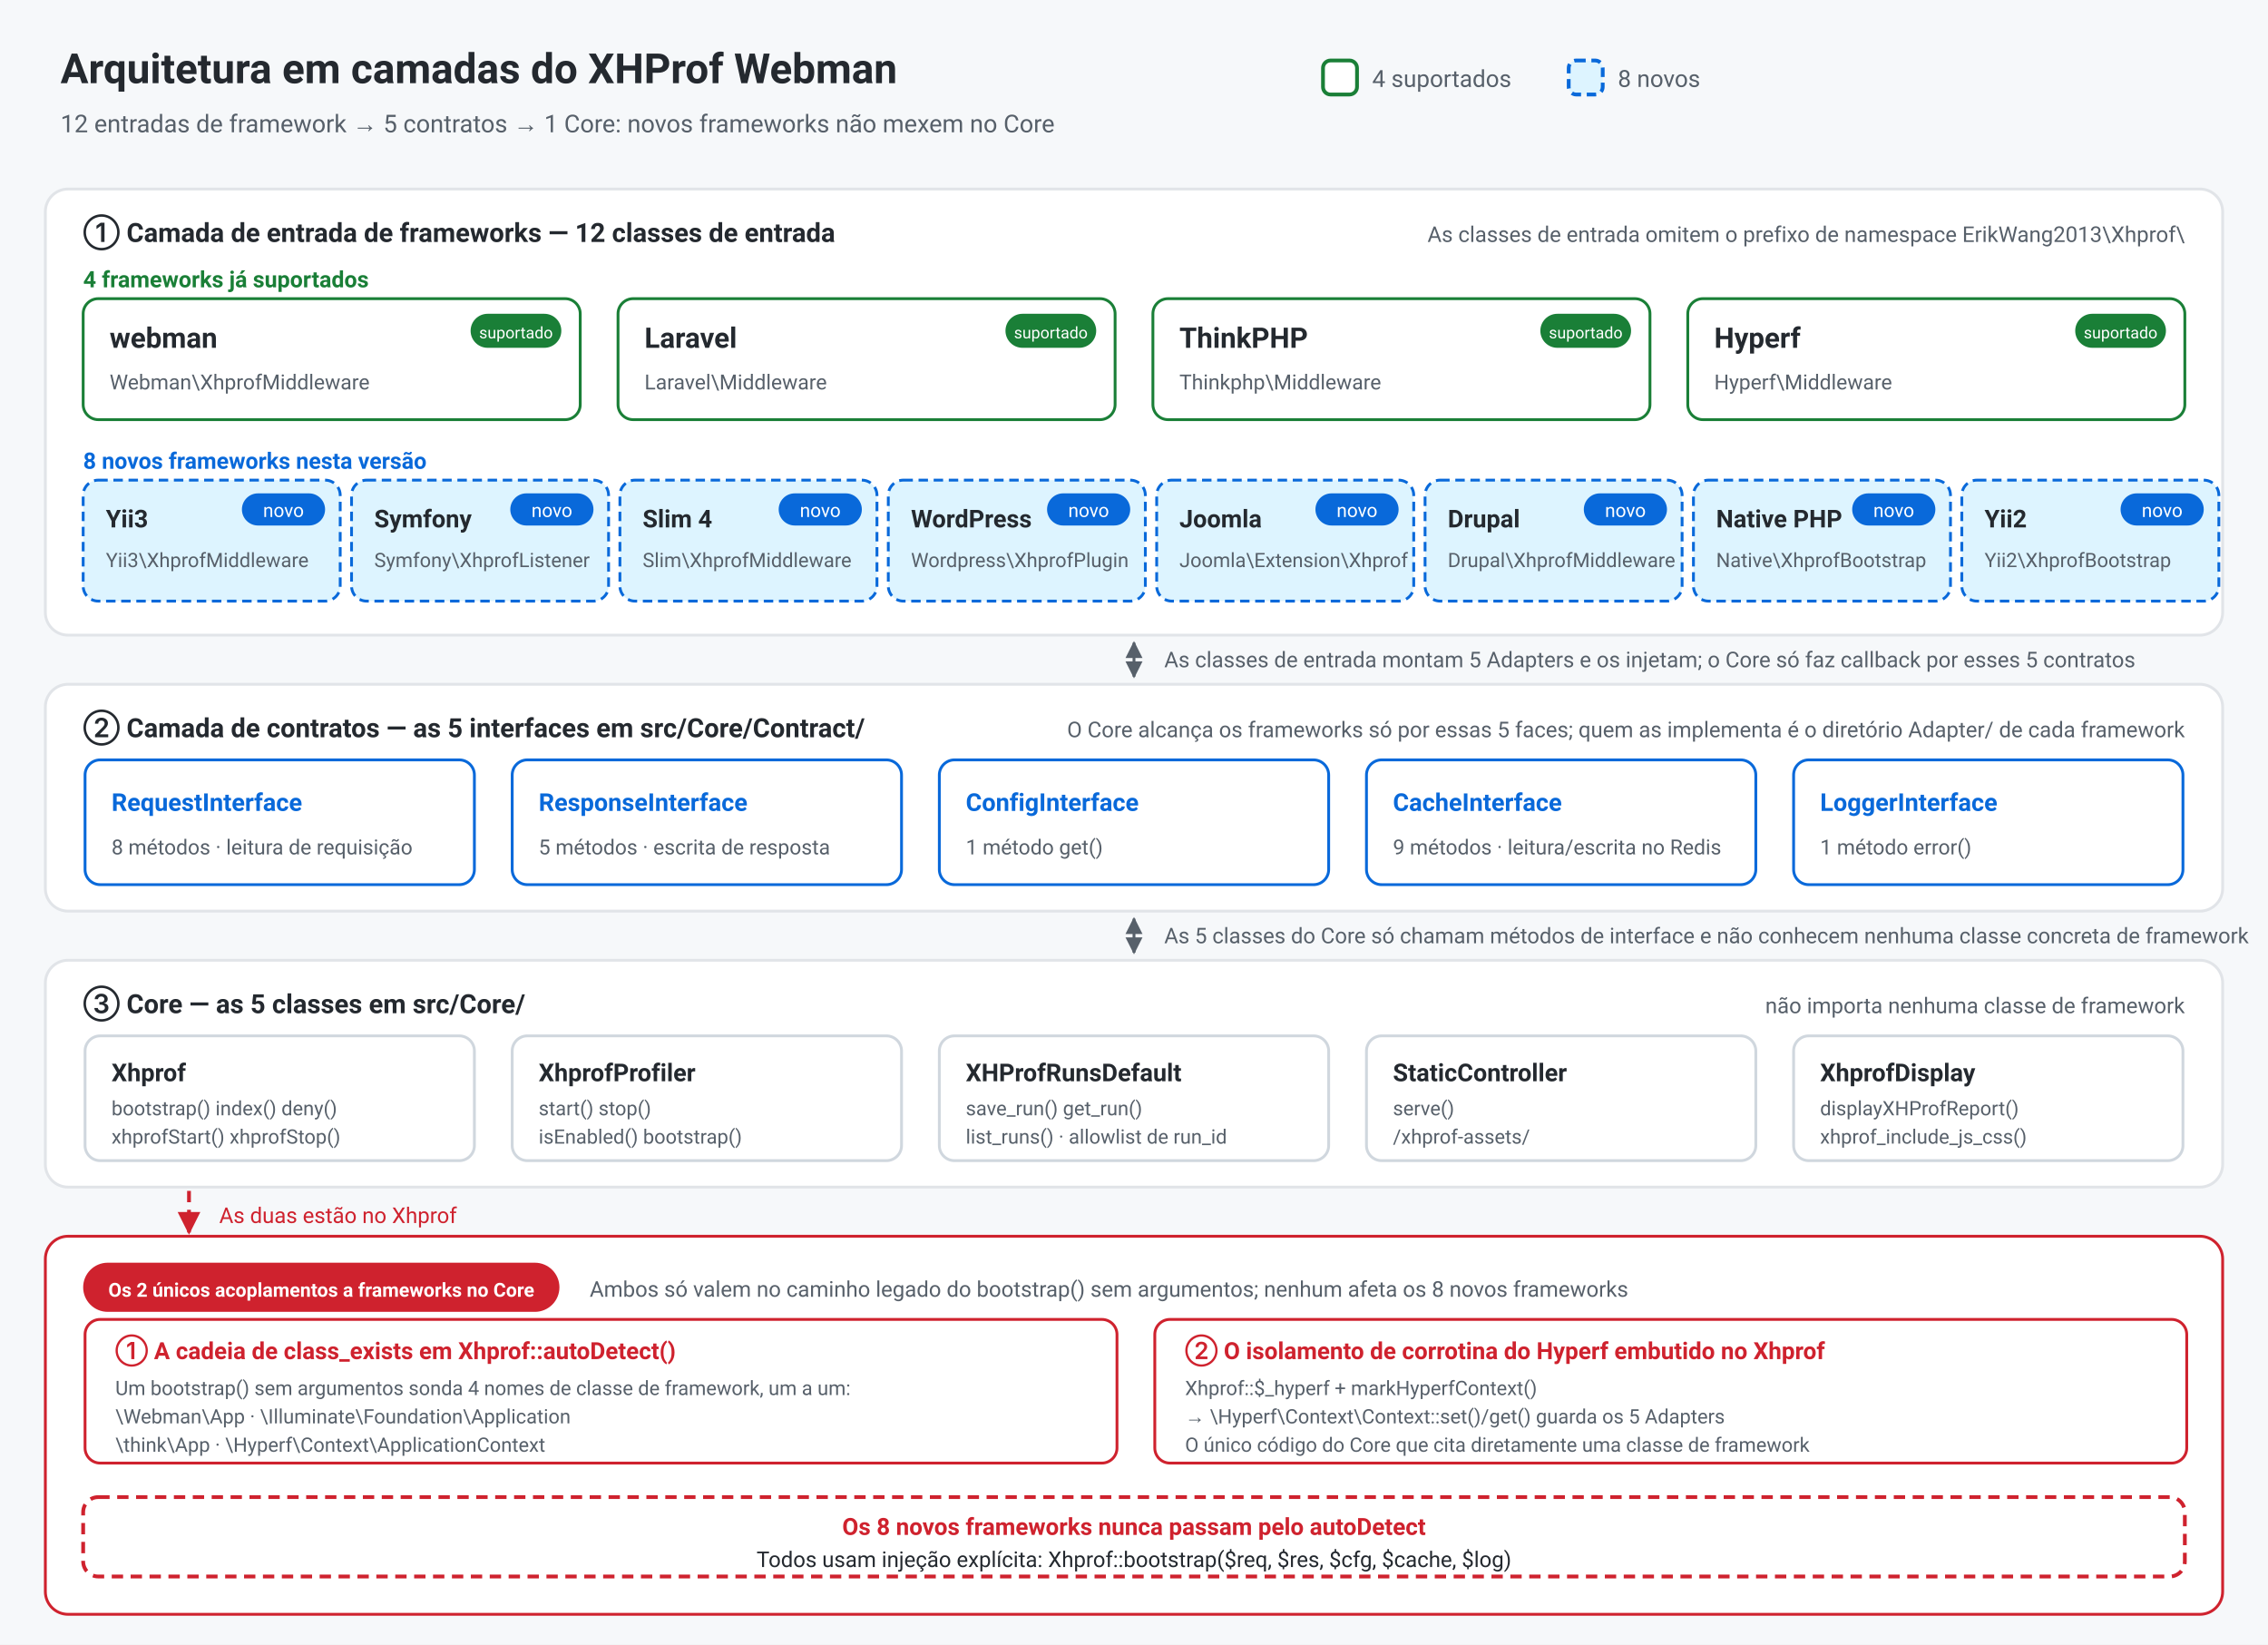
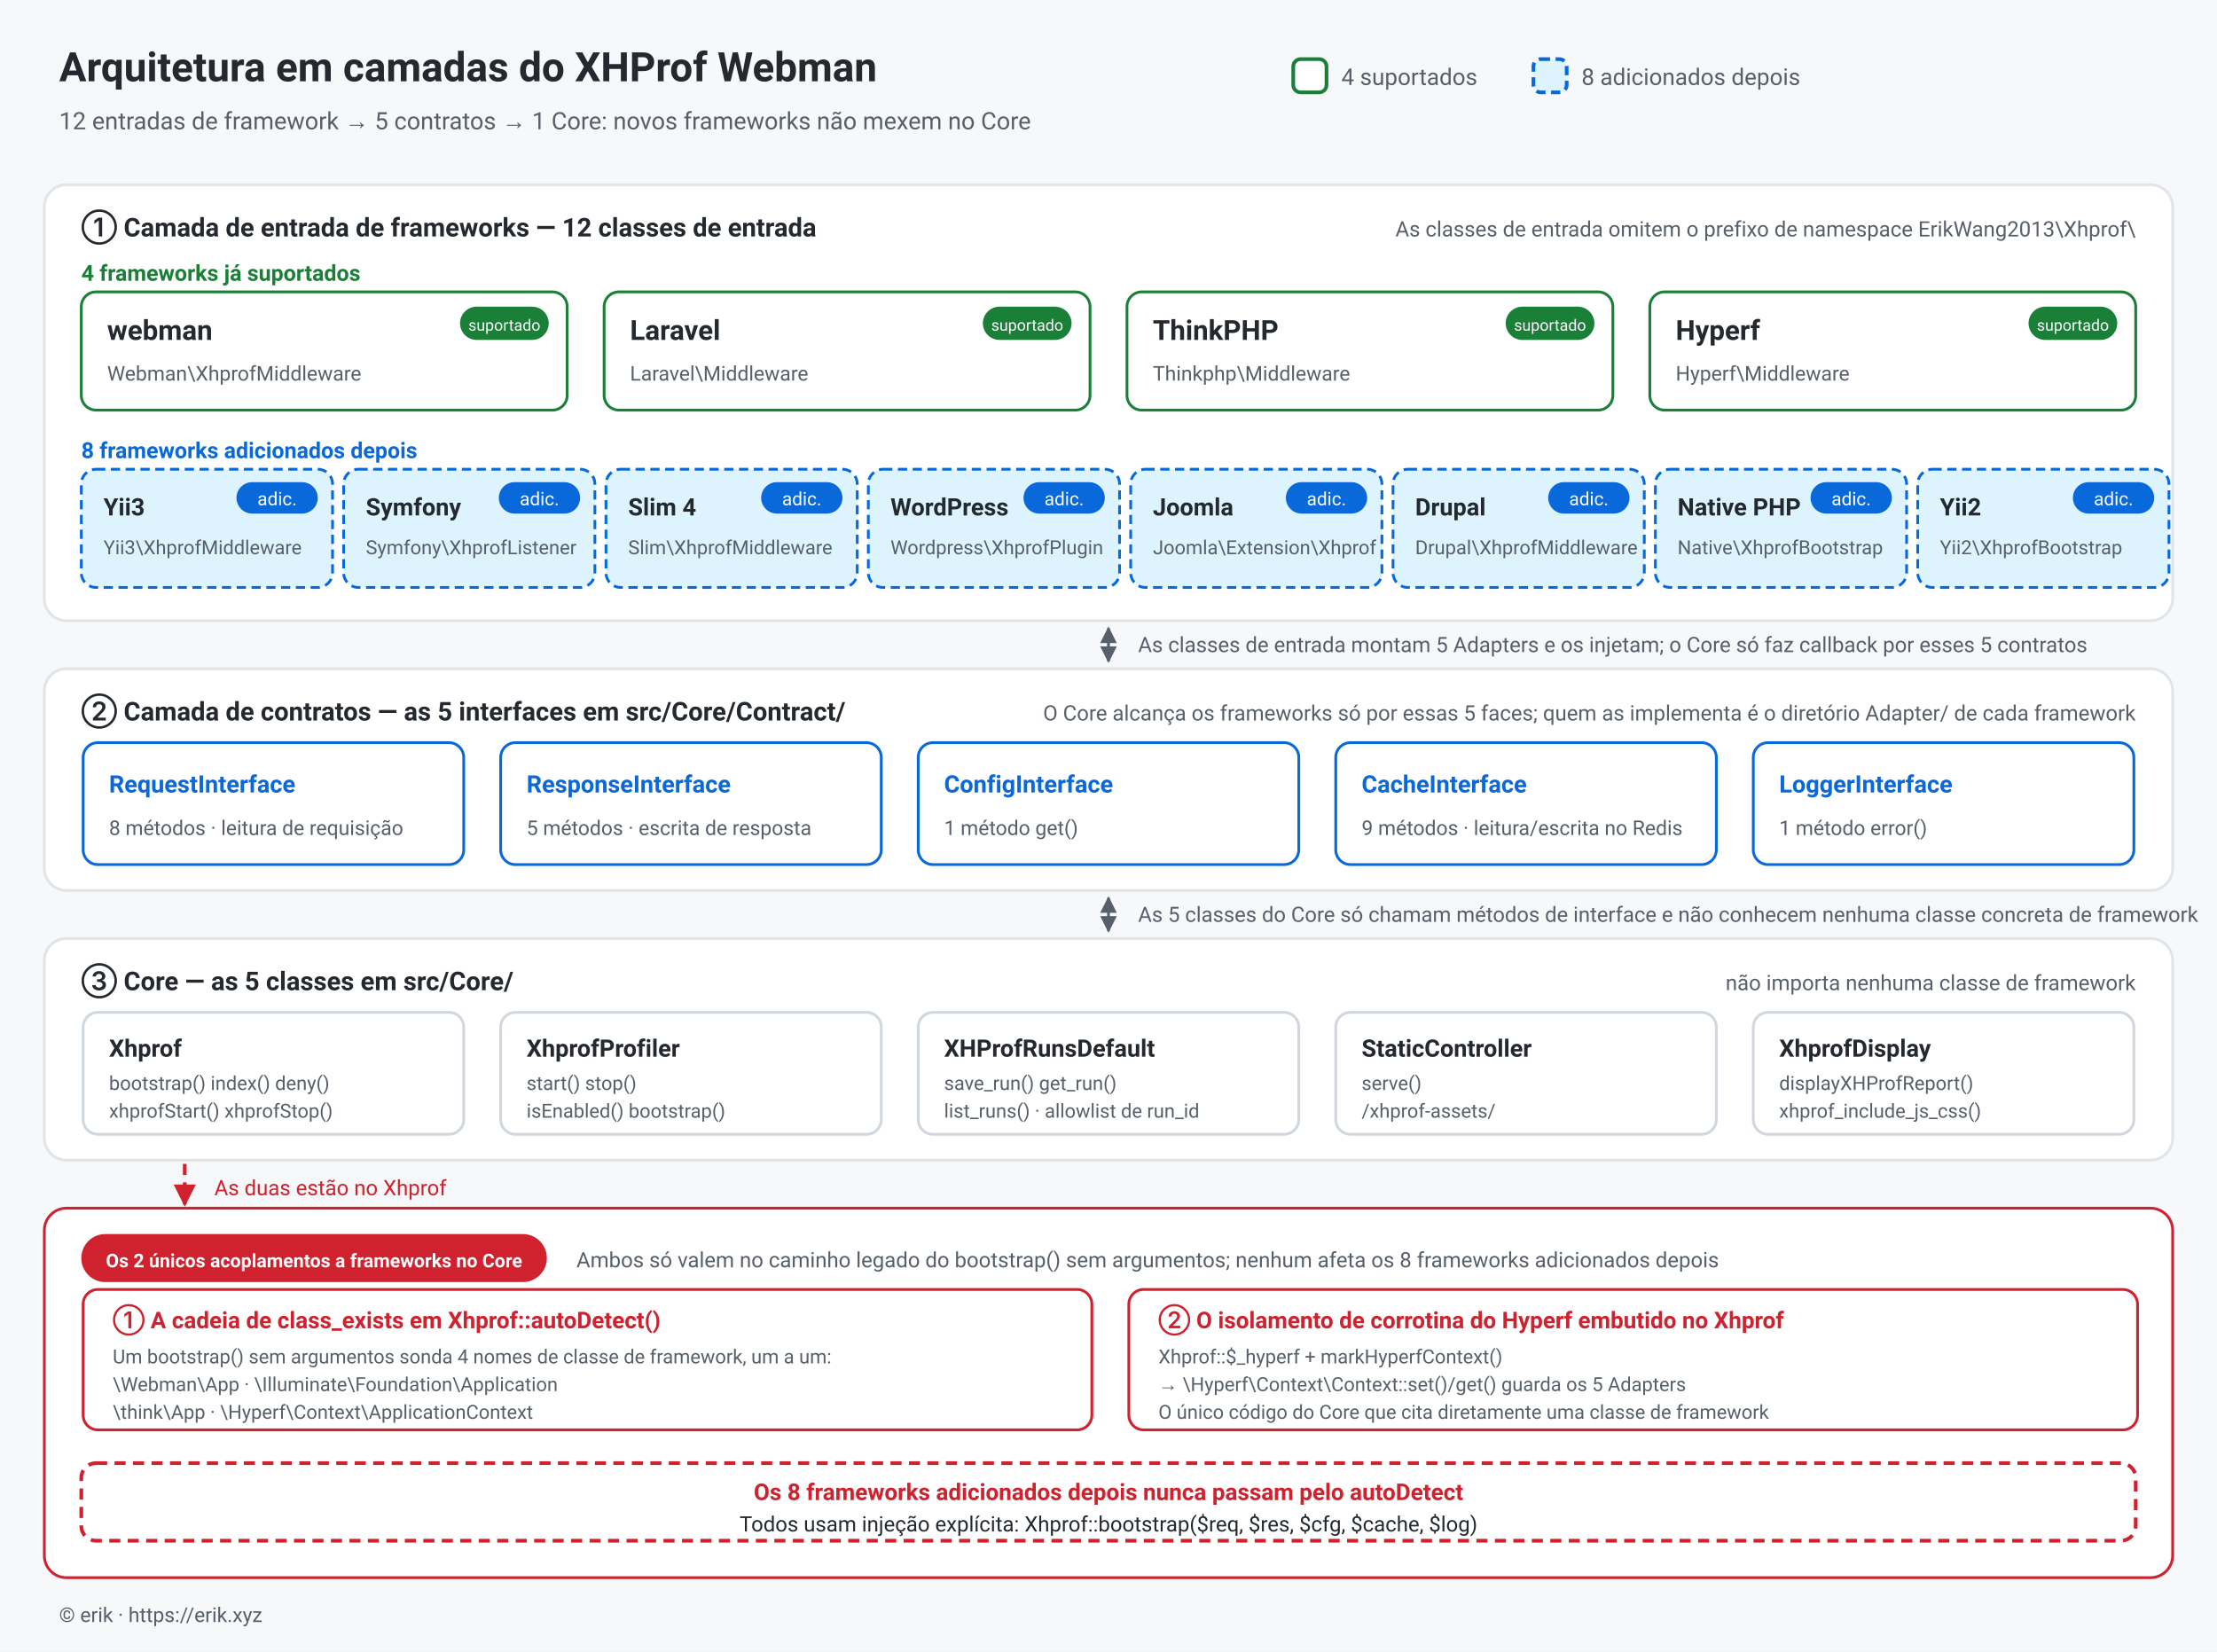
- <svg xmlns="http://www.w3.org/2000/svg" viewBox="0 0 1200 870" width="1200" height="870" role="img" font-family="-apple-system, BlinkMacSystemFont, &quot;Segoe UI&quot;, Roboto, &quot;Helvetica Neue&quot;, Arial, &quot;Noto Sans SC&quot;, &quot;PingFang SC&quot;, &quot;Microsoft YaHei&quot;, sans-serif">
+ <svg xmlns="http://www.w3.org/2000/svg" viewBox="0 0 1200 894" width="1200" height="894" role="img" font-family="-apple-system, BlinkMacSystemFont, &quot;Segoe UI&quot;, Roboto, &quot;Helvetica Neue&quot;, Arial, &quot;Noto Sans SC&quot;, &quot;PingFang SC&quot;, &quot;Microsoft YaHei&quot;, sans-serif">
  <defs>
    <marker id="arrow" viewBox="0 0 10 10" refX="9" refY="5" markerWidth="6" markerHeight="6" orient="auto-start-reverse">
      <path d="M0,0 L10,5 L0,10 z" fill="#57606a" />
    </marker>
    <marker id="arrow-red" viewBox="0 0 10 10" refX="9" refY="5" markerWidth="6" markerHeight="6" orient="auto-start-reverse">
      <path d="M0,0 L10,5 L0,10 z" fill="#cf222e" />
    </marker>
  </defs>
-   <rect x="0" y="0" width="1200" height="870" fill="#f6f8fa" />
+   <rect x="0" y="0" width="1200" height="894" fill="#f6f8fa" />
  <text x="32" y="44" font-size="22" font-weight="700" fill="#24292f">Arquitetura em camadas do XHProf Webman</text>
  <text x="32" y="70" font-size="13" fill="#57606a">12 entradas de framework → 5 contratos → 1 Core: novos frameworks não mexem no Core</text>
  <rect x="700" y="32" width="18" height="18" rx="4" fill="#ffffff" stroke="#1a7f37" stroke-width="2" />
  <text x="726" y="46" font-size="12.5" fill="#57606a">4 suportados</text>
  <rect x="830" y="32" width="18" height="18" rx="4" fill="#ddf4ff" stroke="#0969da" stroke-width="2" stroke-dasharray="5 3" />
-   <text x="856" y="46" font-size="12.5" fill="#57606a">8 novos</text>
+   <text x="856" y="46" font-size="12.5" fill="#57606a">8 adicionados depois</text>
  <rect x="24" y="100" width="1152" height="236" rx="12" fill="#ffffff" stroke="#e1e4e8" stroke-width="1.5" />
  <text x="44" y="128" font-size="14" font-weight="600" fill="#24292f">① Camada de entrada de frameworks — 12 classes de entrada</text>
  <text x="1156" y="128" font-size="11.5" fill="#57606a" text-anchor="end">As classes de entrada omitem o prefixo de namespace ErikWang2013\Xhprof\</text>
  <text x="44" y="152" font-size="12" font-weight="600" fill="#1a7f37">4 frameworks já suportados</text>
  <rect x="44" y="158" width="263" height="64" rx="8" fill="#ffffff" stroke="#1a7f37" stroke-width="1.5" />
  <text x="58" y="184" font-size="15" font-weight="600" fill="#24292f">webman</text>
  <text x="58" y="206" font-size="11" fill="#57606a">Webman\XhprofMiddleware</text>
  <rect x="249" y="166" width="48" height="18" rx="9" fill="#1a7f37" />
  <text x="273" y="179" font-size="8.54" fill="#ffffff" text-anchor="middle">suportado</text>
  <rect x="327" y="158" width="263" height="64" rx="8" fill="#ffffff" stroke="#1a7f37" stroke-width="1.5" />
  <text x="341" y="184" font-size="15" font-weight="600" fill="#24292f">Laravel</text>
  <text x="341" y="206" font-size="11" fill="#57606a">Laravel\Middleware</text>
  <rect x="532" y="166" width="48" height="18" rx="9" fill="#1a7f37" />
  <text x="556" y="179" font-size="8.54" fill="#ffffff" text-anchor="middle">suportado</text>
  <rect x="610" y="158" width="263" height="64" rx="8" fill="#ffffff" stroke="#1a7f37" stroke-width="1.5" />
  <text x="624" y="184" font-size="15" font-weight="600" fill="#24292f">ThinkPHP</text>
  <text x="624" y="206" font-size="11" fill="#57606a">Thinkphp\Middleware</text>
  <rect x="815" y="166" width="48" height="18" rx="9" fill="#1a7f37" />
  <text x="839" y="179" font-size="8.54" fill="#ffffff" text-anchor="middle">suportado</text>
  <rect x="893" y="158" width="263" height="64" rx="8" fill="#ffffff" stroke="#1a7f37" stroke-width="1.5" />
  <text x="907" y="184" font-size="15" font-weight="600" fill="#24292f">Hyperf</text>
  <text x="907" y="206" font-size="11" fill="#57606a">Hyperf\Middleware</text>
  <rect x="1098" y="166" width="48" height="18" rx="9" fill="#1a7f37" />
  <text x="1122" y="179" font-size="8.54" fill="#ffffff" text-anchor="middle">suportado</text>
-   <text x="44" y="248" font-size="12" font-weight="600" fill="#0969da">8 novos frameworks nesta versão</text>
+   <text x="44" y="248" font-size="12" font-weight="600" fill="#0969da">8 frameworks adicionados depois</text>
  <rect x="44" y="254" width="136" height="64" rx="8" fill="#ddf4ff" stroke="#0969da" stroke-width="1.5" stroke-dasharray="5 3" />
  <text x="56" y="279" font-size="13" font-weight="600" fill="#24292f">Yii3</text>
  <text x="56" y="300" font-size="10.5" fill="#57606a">Yii3\XhprofMiddleware</text>
  <rect x="128" y="261" width="44" height="17" rx="8.5" fill="#0969da" />
-   <text x="150" y="273.5" font-size="10" fill="#ffffff" text-anchor="middle">novo</text>
+   <text x="150" y="273.5" font-size="10" fill="#ffffff" text-anchor="middle">adic.</text>
  <rect x="186" y="254" width="136" height="64" rx="8" fill="#ddf4ff" stroke="#0969da" stroke-width="1.5" stroke-dasharray="5 3" />
  <text x="198" y="279" font-size="13" font-weight="600" fill="#24292f">Symfony</text>
  <text x="198" y="300" font-size="10.5" fill="#57606a">Symfony\XhprofListener</text>
  <rect x="270" y="261" width="44" height="17" rx="8.5" fill="#0969da" />
-   <text x="292" y="273.5" font-size="10" fill="#ffffff" text-anchor="middle">novo</text>
+   <text x="292" y="273.5" font-size="10" fill="#ffffff" text-anchor="middle">adic.</text>
  <rect x="328" y="254" width="136" height="64" rx="8" fill="#ddf4ff" stroke="#0969da" stroke-width="1.5" stroke-dasharray="5 3" />
  <text x="340" y="279" font-size="13" font-weight="600" fill="#24292f">Slim 4</text>
  <text x="340" y="300" font-size="10.5" fill="#57606a">Slim\XhprofMiddleware</text>
  <rect x="412" y="261" width="44" height="17" rx="8.5" fill="#0969da" />
-   <text x="434" y="273.5" font-size="10" fill="#ffffff" text-anchor="middle">novo</text>
+   <text x="434" y="273.5" font-size="10" fill="#ffffff" text-anchor="middle">adic.</text>
  <rect x="470" y="254" width="136" height="64" rx="8" fill="#ddf4ff" stroke="#0969da" stroke-width="1.5" stroke-dasharray="5 3" />
  <text x="482" y="279" font-size="13" font-weight="600" fill="#24292f">WordPress</text>
  <text x="482" y="300" font-size="10.5" fill="#57606a">Wordpress\XhprofPlugin</text>
  <rect x="554" y="261" width="44" height="17" rx="8.5" fill="#0969da" />
-   <text x="576" y="273.5" font-size="10" fill="#ffffff" text-anchor="middle">novo</text>
+   <text x="576" y="273.5" font-size="10" fill="#ffffff" text-anchor="middle">adic.</text>
  <rect x="612" y="254" width="136" height="64" rx="8" fill="#ddf4ff" stroke="#0969da" stroke-width="1.5" stroke-dasharray="5 3" />
  <text x="624" y="279" font-size="13" font-weight="600" fill="#24292f">Joomla</text>
  <text x="624" y="300" font-size="10.5" fill="#57606a">Joomla\Extension\Xhprof</text>
  <rect x="696" y="261" width="44" height="17" rx="8.5" fill="#0969da" />
-   <text x="718" y="273.5" font-size="10" fill="#ffffff" text-anchor="middle">novo</text>
+   <text x="718" y="273.5" font-size="10" fill="#ffffff" text-anchor="middle">adic.</text>
  <rect x="754" y="254" width="136" height="64" rx="8" fill="#ddf4ff" stroke="#0969da" stroke-width="1.5" stroke-dasharray="5 3" />
  <text x="766" y="279" font-size="13" font-weight="600" fill="#24292f">Drupal</text>
  <text x="766" y="300" font-size="10.5" fill="#57606a">Drupal\XhprofMiddleware</text>
  <rect x="838" y="261" width="44" height="17" rx="8.5" fill="#0969da" />
-   <text x="860" y="273.5" font-size="10" fill="#ffffff" text-anchor="middle">novo</text>
+   <text x="860" y="273.5" font-size="10" fill="#ffffff" text-anchor="middle">adic.</text>
  <line x1="600" y1="340" x2="600" y2="358" stroke="#57606a" stroke-width="1.5" marker-start="url(#arrow)" marker-end="url(#arrow)" />
  <text x="616" y="353" font-size="11.5" fill="#57606a">As classes de entrada montam 5 Adapters e os injetam; o Core só faz callback por esses 5 contratos</text>
  <rect x="24" y="362" width="1152" height="120" rx="12" fill="#ffffff" stroke="#e1e4e8" stroke-width="1.5" />
  <text x="44" y="390" font-size="14" font-weight="600" fill="#24292f">② Camada de contratos — as 5 interfaces em src/Core/Contract/</text>
  <text x="1156" y="390" font-size="11.5" fill="#57606a" text-anchor="end">O Core alcança os frameworks só por essas 5 faces; quem as implementa é o diretório Adapter/ de cada framework</text>
  <rect x="45" y="402" width="206" height="66" rx="8" fill="#ffffff" stroke="#0969da" stroke-width="1.5" />
  <text x="59" y="429" font-size="13" font-weight="600" fill="#0969da">RequestInterface</text>
  <text x="59" y="452" font-size="11" fill="#57606a">8 métodos · leitura de requisição</text>
  <rect x="271" y="402" width="206" height="66" rx="8" fill="#ffffff" stroke="#0969da" stroke-width="1.5" />
  <text x="285" y="429" font-size="13" font-weight="600" fill="#0969da">ResponseInterface</text>
  <text x="285" y="452" font-size="11" fill="#57606a">5 métodos · escrita de resposta</text>
  <rect x="497" y="402" width="206" height="66" rx="8" fill="#ffffff" stroke="#0969da" stroke-width="1.5" />
  <text x="511" y="429" font-size="13" font-weight="600" fill="#0969da">ConfigInterface</text>
  <text x="511" y="452" font-size="11" fill="#57606a">1 método get()</text>
  <rect x="723" y="402" width="206" height="66" rx="8" fill="#ffffff" stroke="#0969da" stroke-width="1.5" />
  <text x="737" y="429" font-size="13" font-weight="600" fill="#0969da">CacheInterface</text>
  <text x="737" y="452" font-size="11" fill="#57606a">9 métodos · leitura/escrita no Redis</text>
  <rect x="949" y="402" width="206" height="66" rx="8" fill="#ffffff" stroke="#0969da" stroke-width="1.5" />
  <text x="963" y="429" font-size="13" font-weight="600" fill="#0969da">LoggerInterface</text>
  <text x="963" y="452" font-size="11" fill="#57606a">1 método error()</text>
  <line x1="600" y1="486" x2="600" y2="504" stroke="#57606a" stroke-width="1.5" marker-start="url(#arrow)" marker-end="url(#arrow)" />
  <text x="616" y="499" font-size="11.43" fill="#57606a">As 5 classes do Core só chamam métodos de interface e não conhecem nenhuma classe concreta de framework</text>
  <rect x="24" y="508" width="1152" height="120" rx="12" fill="#ffffff" stroke="#e1e4e8" stroke-width="1.5" />
  <text x="44" y="536" font-size="14" font-weight="600" fill="#24292f">③ Core — as 5 classes em src/Core/</text>
  <text x="1156" y="536" font-size="11.5" fill="#57606a" text-anchor="end">não importa nenhuma classe de framework</text>
  <rect x="45" y="548" width="206" height="66" rx="8" fill="#ffffff" stroke="#d0d7de" stroke-width="1.5" />
  <text x="59" y="572" font-size="13" font-weight="600" fill="#24292f">Xhprof</text>
  <text x="59" y="590" font-size="10.5" fill="#57606a">bootstrap() index() deny()</text>
  <text x="59" y="605" font-size="10.5" fill="#57606a">xhprofStart() xhprofStop()</text>
  <rect x="271" y="548" width="206" height="66" rx="8" fill="#ffffff" stroke="#d0d7de" stroke-width="1.5" />
  <text x="285" y="572" font-size="13" font-weight="600" fill="#24292f">XhprofProfiler</text>
  <text x="285" y="590" font-size="10.5" fill="#57606a">start() stop()</text>
  <text x="285" y="605" font-size="10.5" fill="#57606a">isEnabled() bootstrap()</text>
  <rect x="497" y="548" width="206" height="66" rx="8" fill="#ffffff" stroke="#d0d7de" stroke-width="1.5" />
  <text x="511" y="572" font-size="13" font-weight="600" fill="#24292f">XHProfRunsDefault</text>
  <text x="511" y="590" font-size="10.5" fill="#57606a">save_run() get_run()</text>
  <text x="511" y="605" font-size="10.5" fill="#57606a">list_runs() · allowlist de run_id</text>
  <rect x="723" y="548" width="206" height="66" rx="8" fill="#ffffff" stroke="#d0d7de" stroke-width="1.5" />
  <text x="737" y="572" font-size="13" font-weight="600" fill="#24292f">StaticController</text>
  <text x="737" y="590" font-size="10.5" fill="#57606a">serve()</text>
  <text x="737" y="605" font-size="10.5" fill="#57606a">/xhprof-assets/</text>
  <rect x="949" y="548" width="206" height="66" rx="8" fill="#ffffff" stroke="#d0d7de" stroke-width="1.5" />
  <text x="963" y="572" font-size="13" font-weight="600" fill="#24292f">XhprofDisplay</text>
  <text x="963" y="590" font-size="10.5" fill="#57606a">displayXHProfReport()</text>
  <text x="963" y="605" font-size="10.5" fill="#57606a">xhprof_include_js_css()</text>
  <line x1="100" y1="630" x2="100" y2="652" stroke="#cf222e" stroke-width="2" stroke-dasharray="6 4" marker-end="url(#arrow-red)" />
  <text x="116" y="647" font-size="11.5" fill="#cf222e">As duas estão no Xhprof</text>
  <rect x="24" y="654" width="1152" height="200" rx="12" fill="#ffffff" stroke="#cf222e" stroke-width="1.5" />
  <rect x="44" y="668" width="252" height="26" rx="13" fill="#cf222e" />
  <text x="170" y="686" font-size="10.24" font-weight="600" fill="#ffffff" text-anchor="middle">Os 2 únicos acoplamentos a frameworks no Core</text>
-   <text x="312" y="686" font-size="11.5" fill="#57606a">Ambos só valem no caminho legado do bootstrap() sem argumentos; nenhum afeta os 8 novos frameworks</text>
+   <text x="312" y="686" font-size="11.5" fill="#57606a">Ambos só valem no caminho legado do bootstrap() sem argumentos; nenhum afeta os 8 frameworks adicionados depois</text>
  <rect x="45" y="698" width="546" height="76" rx="8" fill="#ffffff" stroke="#cf222e" stroke-width="1.5" />
  <text x="61" y="719" font-size="12.5" font-weight="600" fill="#cf222e">① A cadeia de class_exists em Xhprof::autoDetect()</text>
  <text x="61" y="738" font-size="10.5" fill="#57606a">Um bootstrap() sem argumentos sonda 4 nomes de classe de framework, um a um:</text>
  <text x="61" y="753" font-size="10.5" fill="#57606a">\Webman\App · \Illuminate\Foundation\Application</text>
  <text x="61" y="768" font-size="10.5" fill="#57606a">\think\App · \Hyperf\Context\ApplicationContext</text>
  <rect x="611" y="698" width="546" height="76" rx="8" fill="#ffffff" stroke="#cf222e" stroke-width="1.5" />
  <text x="627" y="719" font-size="12.5" font-weight="600" fill="#cf222e">② O isolamento de corrotina do Hyperf embutido no Xhprof</text>
  <text x="627" y="738" font-size="10.5" fill="#57606a">Xhprof::$_hyperf + markHyperfContext()</text>
  <text x="627" y="753" font-size="10.5" fill="#57606a">→ \Hyperf\Context\Context::set()/get() guarda os 5 Adapters</text>
  <text x="627" y="768" font-size="10.5" fill="#57606a">O único código do Core que cita diretamente uma classe de framework</text>
  <rect x="44" y="792" width="1112" height="42" rx="8" fill="#ffffff" stroke="#cf222e" stroke-width="2" stroke-dasharray="6 4" />
-   <text x="600" y="812" font-size="12.5" font-weight="600" fill="#cf222e" text-anchor="middle">Os 8 novos frameworks nunca passam pelo autoDetect</text>
+   <text x="600" y="812" font-size="12.5" font-weight="600" fill="#cf222e" text-anchor="middle">Os 8 frameworks adicionados depois nunca passam pelo autoDetect</text>
  <text x="600" y="829" font-size="11.5" fill="#24292f" text-anchor="middle">Todos usam injeção explícita: Xhprof::bootstrap($req, $res, $cfg, $cache, $log)</text>
  <rect x="896" y="254" width="136" height="64" rx="8" fill="#ddf4ff" stroke="#0969da" stroke-width="1.5" stroke-dasharray="5 3" />
  <text x="908" y="279" font-size="13" font-weight="600" fill="#24292f">Native PHP</text>
  <text x="908" y="300" font-size="10.5" fill="#57606a">Native\XhprofBootstrap</text>
  <rect x="980" y="261" width="44" height="17" rx="8.5" fill="#0969da" />
-   <text x="1002" y="273.5" font-size="10" fill="#ffffff" text-anchor="middle">novo</text>
+   <text x="1002" y="273.5" font-size="10" fill="#ffffff" text-anchor="middle">adic.</text>
  <rect x="1038" y="254" width="136" height="64" rx="8" fill="#ddf4ff" stroke="#0969da" stroke-width="1.5" stroke-dasharray="5 3" />
  <text x="1050" y="279" font-size="13" font-weight="600" fill="#24292f">Yii2</text>
  <text x="1050" y="300" font-size="10.5" fill="#57606a">Yii2\XhprofBootstrap</text>
  <rect x="1122" y="261" width="44" height="17" rx="8.5" fill="#0969da" />
-   <text x="1144" y="273.5" font-size="10" fill="#ffffff" text-anchor="middle">novo</text>
+   <text x="1144" y="273.5" font-size="10" fill="#ffffff" text-anchor="middle">adic.</text>
+   <text x="32" y="878" font-size="11" fill="#57606a">© erik · https://erik.xyz</text>
</svg>
